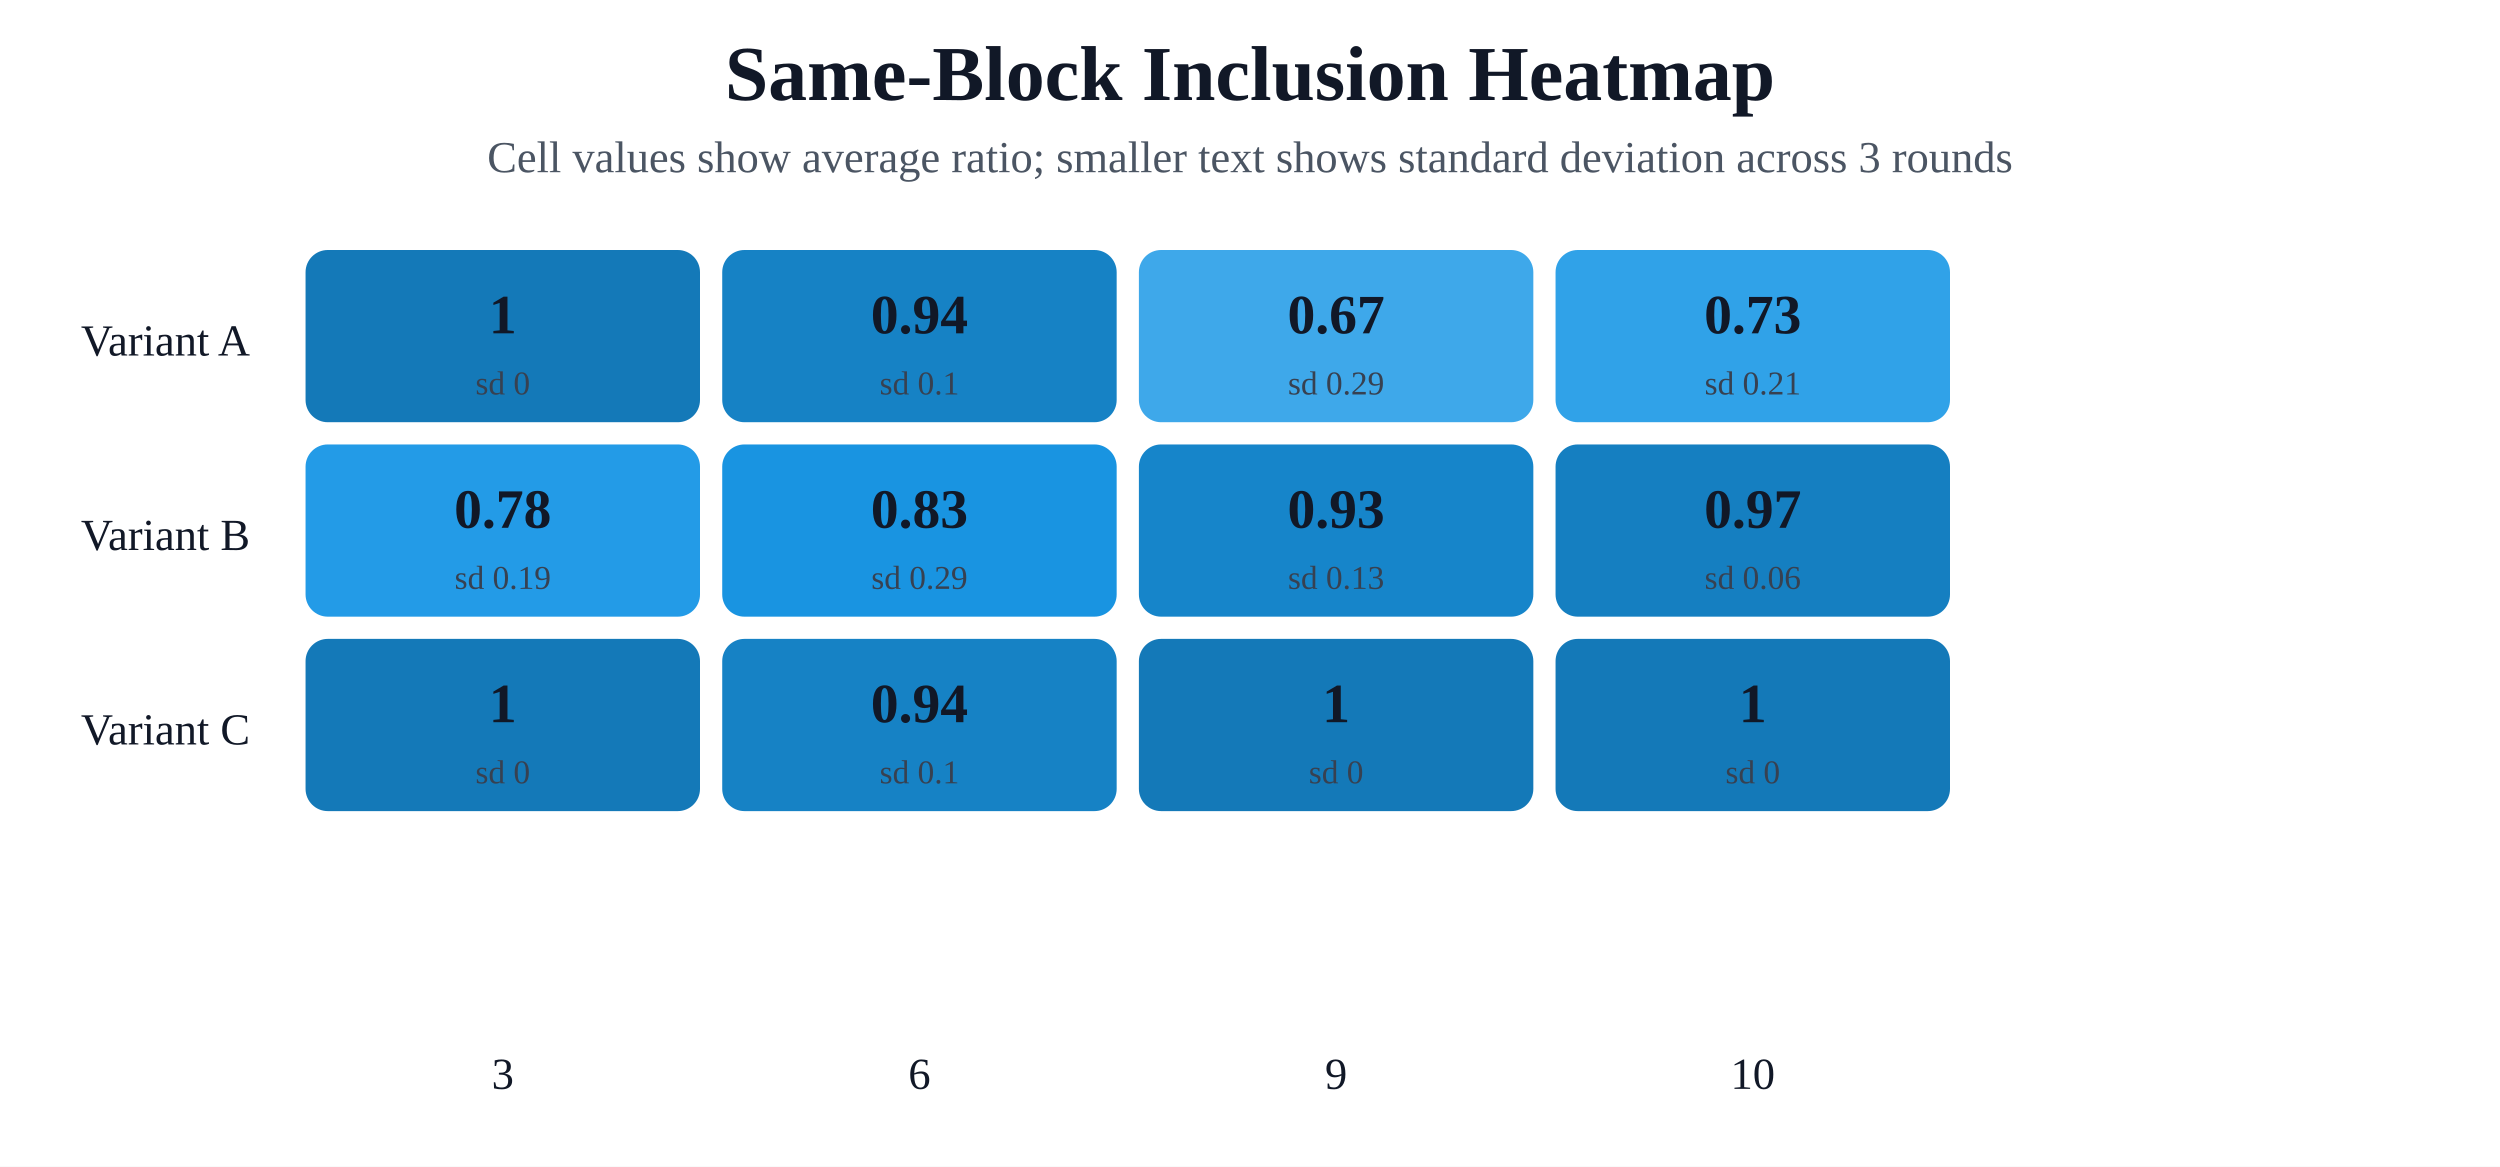
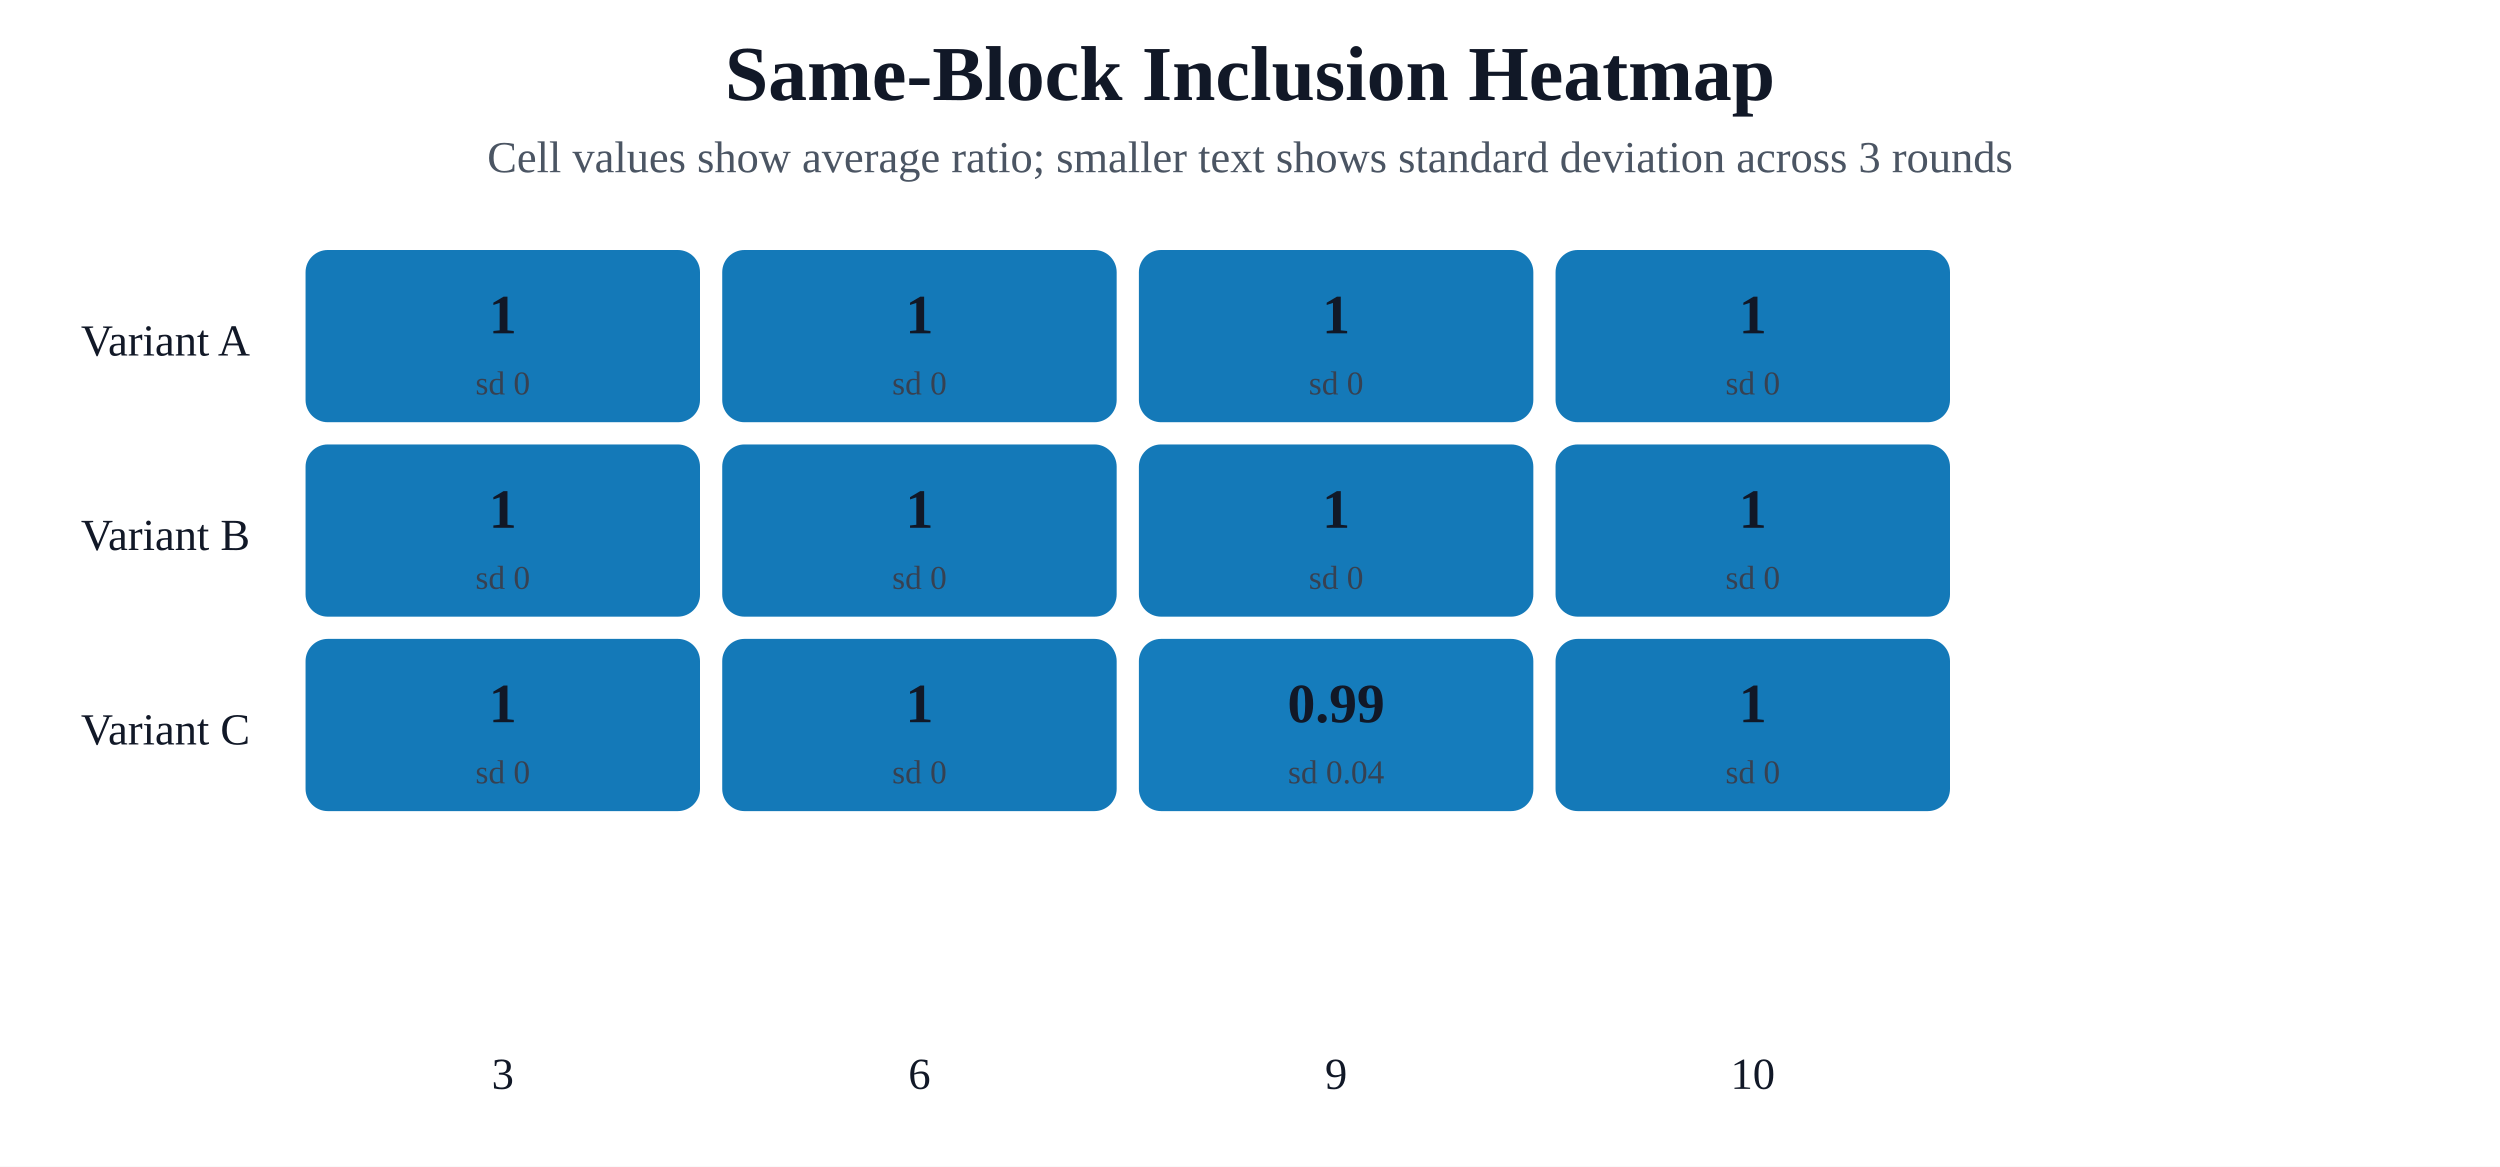
<svg xmlns="http://www.w3.org/2000/svg" width="900" height="420" viewBox="0 0 900 420">
  <rect width="900" height="420" fill="#ffffff" />
  <text x="450" y="36" font-size="28" font-weight="700" text-anchor="middle" fill="#111827">Same-Block Inclusion Heatmap</text>
  <text x="450" y="62" font-size="16" text-anchor="middle" fill="#4b5563">Cell values show average ratio; smaller text shows standard deviation across 3 rounds</text>
  <rect x="110" y="90" width="142" height="62" fill="hsl(203, 80%, 40%)" rx="8" />
  <text x="181" y="120" font-size="20" font-weight="700" text-anchor="middle" fill="#111827">1</text>
  <text x="181" y="142" font-size="12" text-anchor="middle" fill="#374151">sd 0</text>
-   <rect x="260" y="90" width="142" height="62" fill="hsl(203, 80%, 43%)" rx="8" />
-   <text x="331" y="120" font-size="20" font-weight="700" text-anchor="middle" fill="#111827">0.94</text>
-   <text x="331" y="142" font-size="12" text-anchor="middle" fill="#374151">sd 0.1</text>
-   <rect x="410" y="90" width="142" height="62" fill="hsl(203, 80%, 58%)" rx="8" />
-   <text x="481" y="120" font-size="20" font-weight="700" text-anchor="middle" fill="#111827">0.67</text>
-   <text x="481" y="142" font-size="12" text-anchor="middle" fill="#374151">sd 0.29</text>
-   <rect x="560" y="90" width="142" height="62" fill="hsl(203, 80%, 55%)" rx="8" />
-   <text x="631" y="120" font-size="20" font-weight="700" text-anchor="middle" fill="#111827">0.73</text>
-   <text x="631" y="142" font-size="12" text-anchor="middle" fill="#374151">sd 0.21</text>
-   <rect x="110" y="160" width="142" height="62" fill="hsl(203, 80%, 52%)" rx="8" />
-   <text x="181" y="190" font-size="20" font-weight="700" text-anchor="middle" fill="#111827">0.78</text>
-   <text x="181" y="212" font-size="12" text-anchor="middle" fill="#374151">sd 0.19</text>
-   <rect x="260" y="160" width="142" height="62" fill="hsl(203, 80%, 49%)" rx="8" />
-   <text x="331" y="190" font-size="20" font-weight="700" text-anchor="middle" fill="#111827">0.83</text>
-   <text x="331" y="212" font-size="12" text-anchor="middle" fill="#374151">sd 0.29</text>
-   <rect x="410" y="160" width="142" height="62" fill="hsl(203, 80%, 44%)" rx="8" />
-   <text x="481" y="190" font-size="20" font-weight="700" text-anchor="middle" fill="#111827">0.93</text>
-   <text x="481" y="212" font-size="12" text-anchor="middle" fill="#374151">sd 0.13</text>
-   <rect x="560" y="160" width="142" height="62" fill="hsl(203, 80%, 42%)" rx="8" />
-   <text x="631" y="190" font-size="20" font-weight="700" text-anchor="middle" fill="#111827">0.97</text>
-   <text x="631" y="212" font-size="12" text-anchor="middle" fill="#374151">sd 0.06</text>
+   <rect x="260" y="90" width="142" height="62" fill="hsl(203, 80%, 40%)" rx="8" />
+   <text x="331" y="120" font-size="20" font-weight="700" text-anchor="middle" fill="#111827">1</text>
+   <text x="331" y="142" font-size="12" text-anchor="middle" fill="#374151">sd 0</text>
+   <rect x="410" y="90" width="142" height="62" fill="hsl(203, 80%, 40%)" rx="8" />
+   <text x="481" y="120" font-size="20" font-weight="700" text-anchor="middle" fill="#111827">1</text>
+   <text x="481" y="142" font-size="12" text-anchor="middle" fill="#374151">sd 0</text>
+   <rect x="560" y="90" width="142" height="62" fill="hsl(203, 80%, 40%)" rx="8" />
+   <text x="631" y="120" font-size="20" font-weight="700" text-anchor="middle" fill="#111827">1</text>
+   <text x="631" y="142" font-size="12" text-anchor="middle" fill="#374151">sd 0</text>
+   <rect x="110" y="160" width="142" height="62" fill="hsl(203, 80%, 40%)" rx="8" />
+   <text x="181" y="190" font-size="20" font-weight="700" text-anchor="middle" fill="#111827">1</text>
+   <text x="181" y="212" font-size="12" text-anchor="middle" fill="#374151">sd 0</text>
+   <rect x="260" y="160" width="142" height="62" fill="hsl(203, 80%, 40%)" rx="8" />
+   <text x="331" y="190" font-size="20" font-weight="700" text-anchor="middle" fill="#111827">1</text>
+   <text x="331" y="212" font-size="12" text-anchor="middle" fill="#374151">sd 0</text>
+   <rect x="410" y="160" width="142" height="62" fill="hsl(203, 80%, 40%)" rx="8" />
+   <text x="481" y="190" font-size="20" font-weight="700" text-anchor="middle" fill="#111827">1</text>
+   <text x="481" y="212" font-size="12" text-anchor="middle" fill="#374151">sd 0</text>
+   <rect x="560" y="160" width="142" height="62" fill="hsl(203, 80%, 40%)" rx="8" />
+   <text x="631" y="190" font-size="20" font-weight="700" text-anchor="middle" fill="#111827">1</text>
+   <text x="631" y="212" font-size="12" text-anchor="middle" fill="#374151">sd 0</text>
  <rect x="110" y="230" width="142" height="62" fill="hsl(203, 80%, 40%)" rx="8" />
  <text x="181" y="260" font-size="20" font-weight="700" text-anchor="middle" fill="#111827">1</text>
  <text x="181" y="282" font-size="12" text-anchor="middle" fill="#374151">sd 0</text>
-   <rect x="260" y="230" width="142" height="62" fill="hsl(203, 80%, 43%)" rx="8" />
-   <text x="331" y="260" font-size="20" font-weight="700" text-anchor="middle" fill="#111827">0.94</text>
-   <text x="331" y="282" font-size="12" text-anchor="middle" fill="#374151">sd 0.1</text>
-   <rect x="410" y="230" width="142" height="62" fill="hsl(203, 80%, 40%)" rx="8" />
-   <text x="481" y="260" font-size="20" font-weight="700" text-anchor="middle" fill="#111827">1</text>
-   <text x="481" y="282" font-size="12" text-anchor="middle" fill="#374151">sd 0</text>
+   <rect x="260" y="230" width="142" height="62" fill="hsl(203, 80%, 40%)" rx="8" />
+   <text x="331" y="260" font-size="20" font-weight="700" text-anchor="middle" fill="#111827">1</text>
+   <text x="331" y="282" font-size="12" text-anchor="middle" fill="#374151">sd 0</text>
+   <rect x="410" y="230" width="142" height="62" fill="hsl(203, 80%, 41%)" rx="8" />
+   <text x="481" y="260" font-size="20" font-weight="700" text-anchor="middle" fill="#111827">0.99</text>
+   <text x="481" y="282" font-size="12" text-anchor="middle" fill="#374151">sd 0.04</text>
  <rect x="560" y="230" width="142" height="62" fill="hsl(203, 80%, 40%)" rx="8" />
  <text x="631" y="260" font-size="20" font-weight="700" text-anchor="middle" fill="#111827">1</text>
  <text x="631" y="282" font-size="12" text-anchor="middle" fill="#374151">sd 0</text>
  <text x="181" y="392" font-size="16" text-anchor="middle" fill="#111827">3</text>
  <text x="331" y="392" font-size="16" text-anchor="middle" fill="#111827">6</text>
  <text x="481" y="392" font-size="16" text-anchor="middle" fill="#111827">9</text>
  <text x="631" y="392" font-size="16" text-anchor="middle" fill="#111827">10</text>
  <text x="90" y="128" font-size="16" text-anchor="end" fill="#111827">Variant A</text>
  <text x="90" y="198" font-size="16" text-anchor="end" fill="#111827">Variant B</text>
  <text x="90" y="268" font-size="16" text-anchor="end" fill="#111827">Variant C</text>
</svg>
